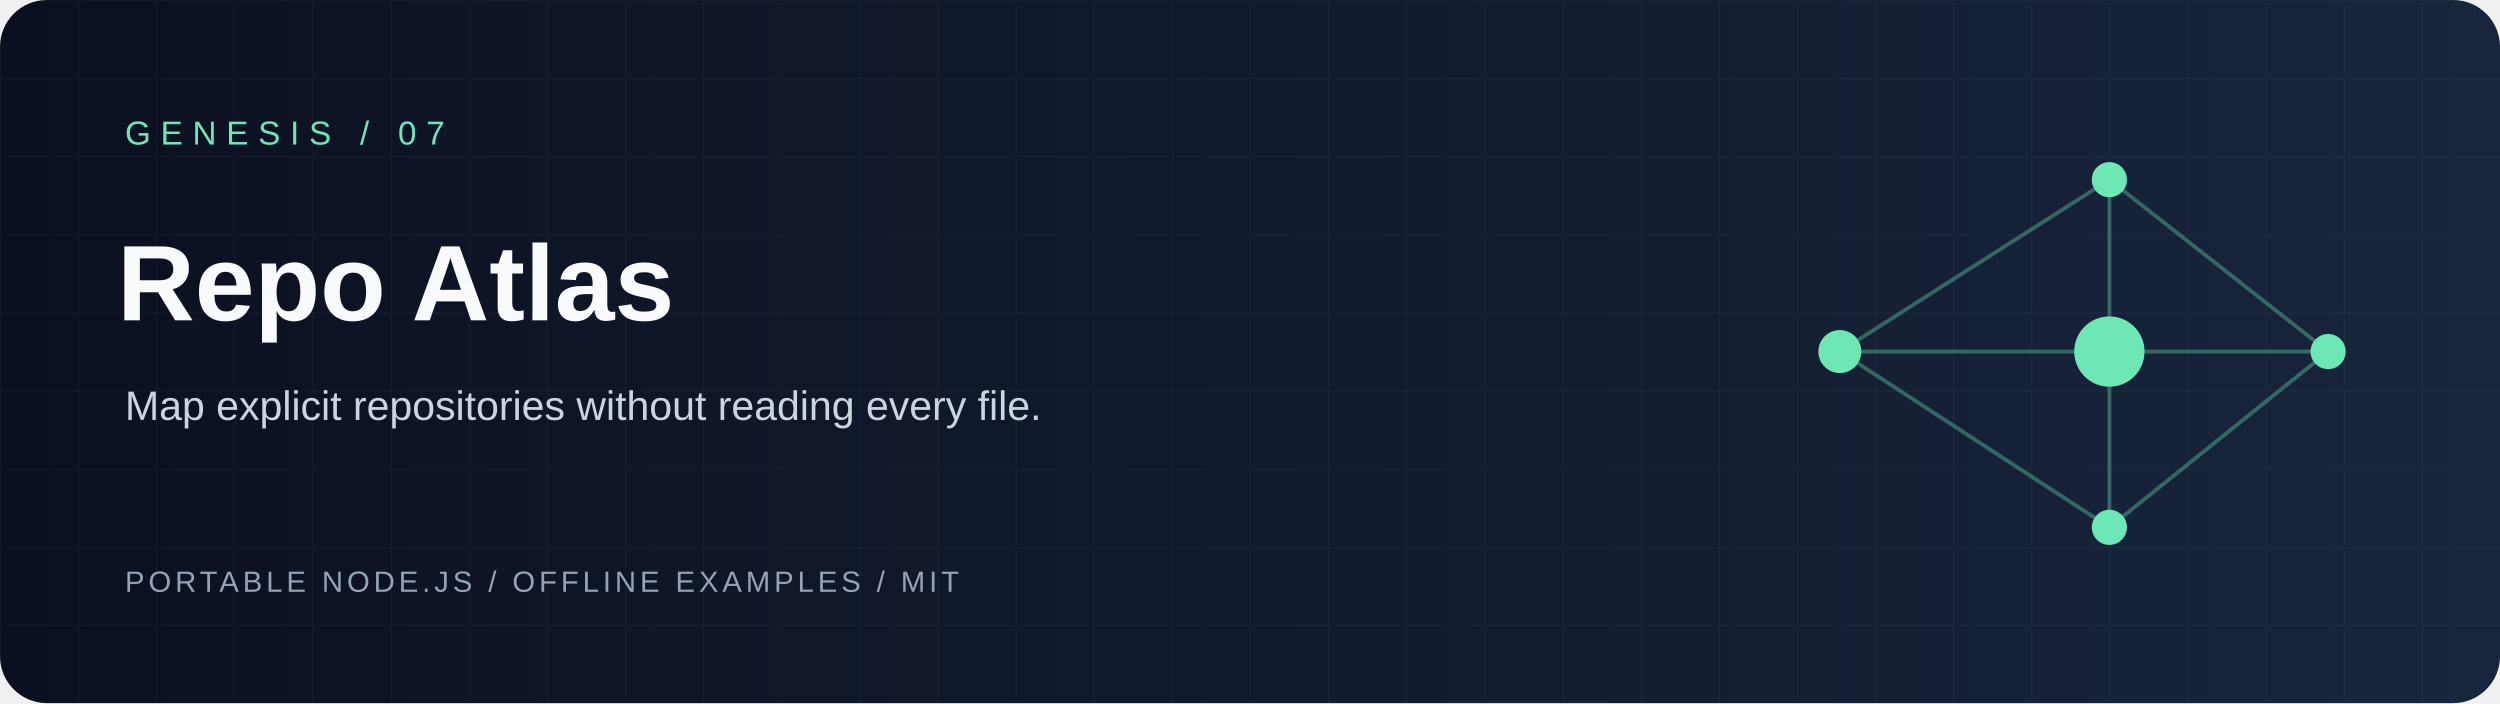
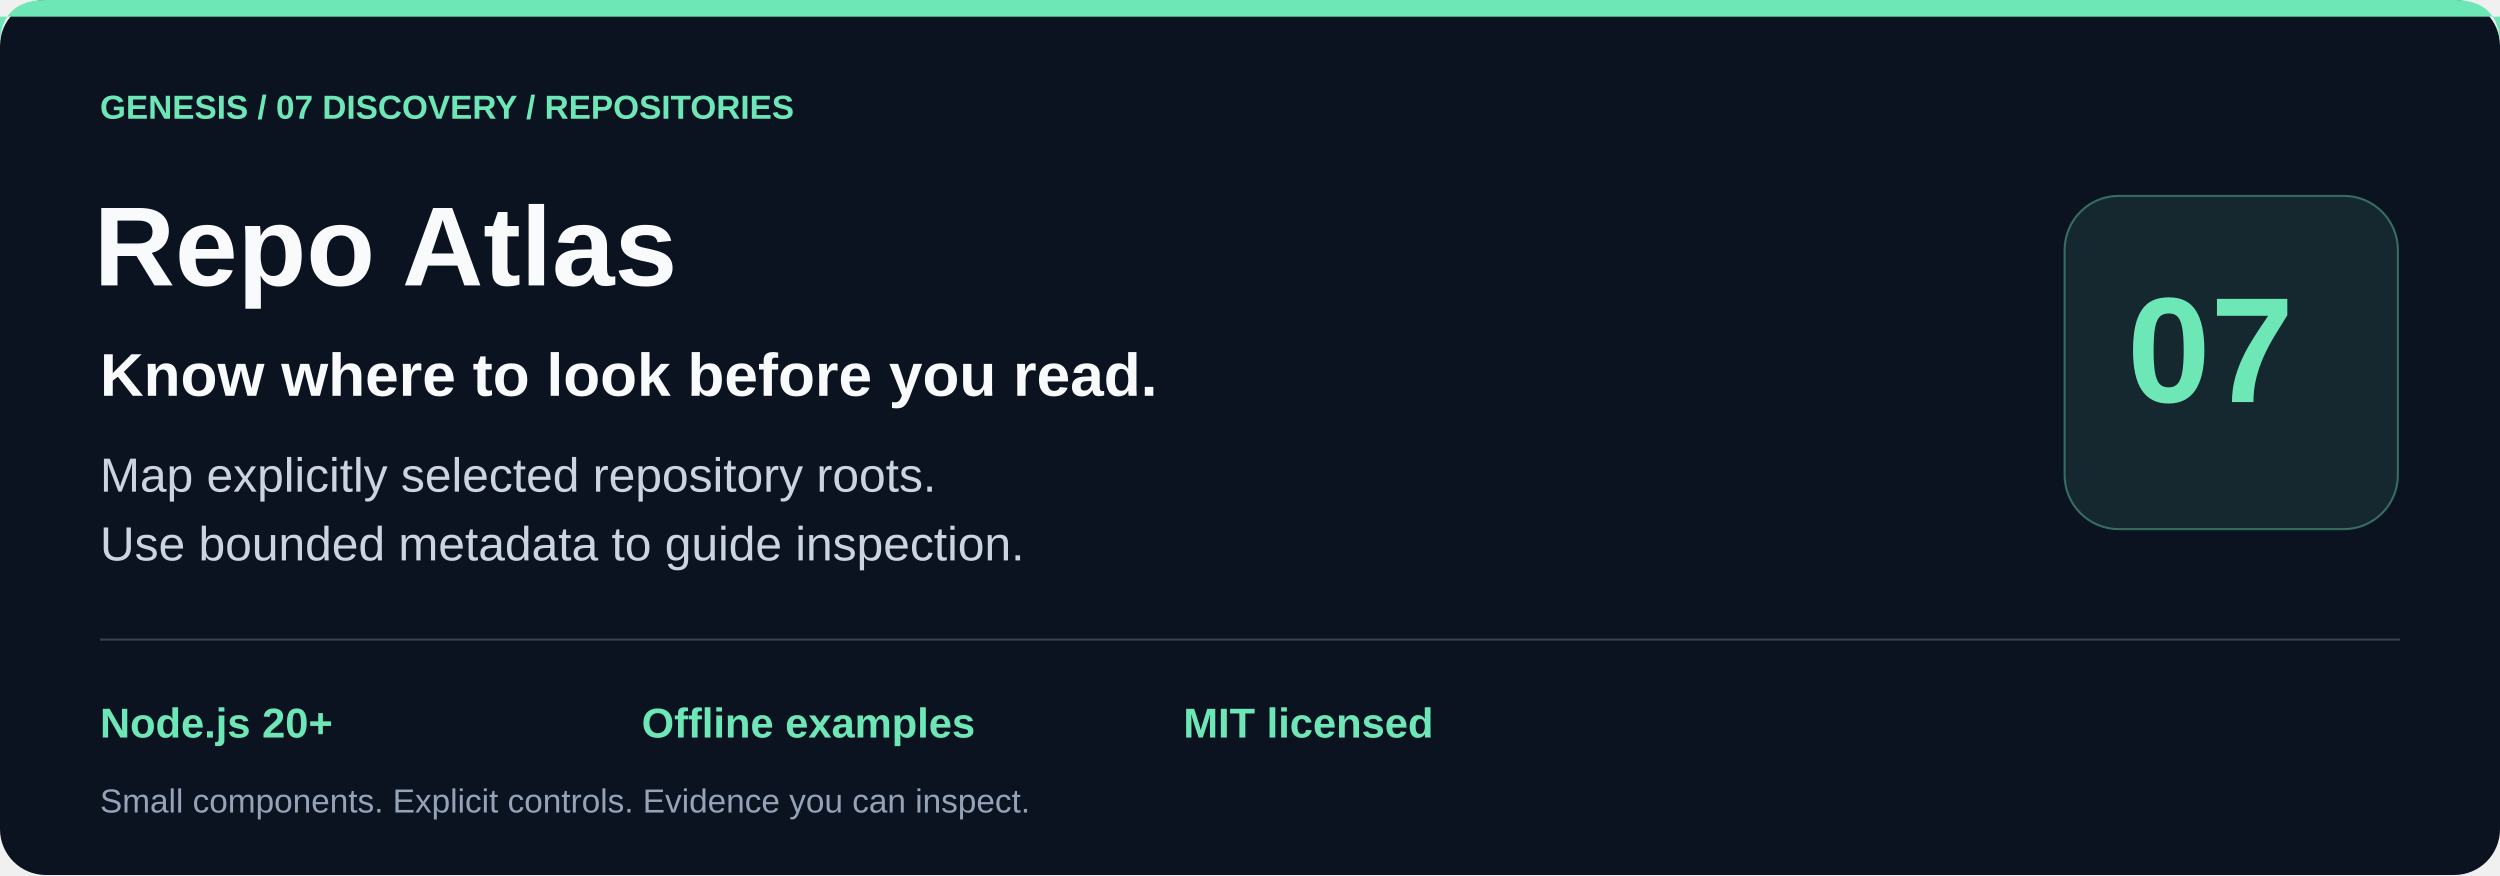
- <svg xmlns="http://www.w3.org/2000/svg" width="1280" height="360" viewBox="0 0 1280 360" role="img" aria-labelledby="title desc">
-   <defs>
-     <linearGradient id="bg">
-       <stop stop-color="#0b1020" />
-       <stop offset="1" stop-color="#18253c" />
-     </linearGradient>
-     <pattern id="grid" width="40" height="40" patternUnits="userSpaceOnUse">
-       <path d="M40 0H0V40" fill="none" stroke="#ffffff" stroke-opacity=".035" />
-     </pattern>
-   </defs>
-   <rect width="1280" height="360" rx="24" fill="url(#bg)" />
-   <rect width="1280" height="360" rx="24" fill="url(#grid)" />
-   <g fill="none" stroke="#6ee7b7" stroke-opacity=".35" stroke-width="2">
-     <path d="M942 180L1080 92L1192 180L1080 270Z M942 180H1192 M1080 92V270" />
-   </g>
-   <g fill="#6ee7b7">
-     <circle cx="942" cy="180" r="11" />
-     <circle cx="1080" cy="92" r="9" />
-     <circle cx="1192" cy="180" r="9" />
-     <circle cx="1080" cy="270" r="9" />
-     <circle cx="1080" cy="180" r="18" />
-   </g>
-   <text x="64" y="74" fill="#6ee7b7" font-family="Segoe UI,Arial,sans-serif" font-size="17" letter-spacing="5">GENESIS / 07</text>
-   <text x="60" y="164" fill="#f8fafc" font-family="Segoe UI,Arial,sans-serif" font-weight="700" font-size="55">Repo Atlas</text>
-   <text x="64" y="215" fill="#cbd5e1" font-family="Segoe UI,Arial,sans-serif" font-size="21">Map explicit repositories without reading every file.</text>
-   <text x="64" y="303" fill="#94a3b8" font-family="Segoe UI,Arial,sans-serif" font-size="15" letter-spacing="2">PORTABLE NODE.JS  /  OFFLINE EXAMPLES  /  MIT</text>
+ <svg xmlns="http://www.w3.org/2000/svg" width="1200" height="420" viewBox="0 0 1200 420" role="img" aria-labelledby="title desc">
+   <rect width="1200" height="420" rx="22" fill="#0b1220" />
+   <path d="M0 22Q0 0 22 0H1178Q1200 0 1200 22V8H0Z" fill="#6ee7b7" />
+   <text x="48" y="57" font-family="Arial,Helvetica,sans-serif" font-size="16" fill="#6ee7b7" font-weight="700">GENESIS / 07    DISCOVERY / REPOSITORIES</text>
+   <text x="45" y="137" font-family="Arial,Helvetica,sans-serif" font-size="54" fill="#f8fafc" font-weight="700">Repo Atlas</text>
+   <text x="48" y="190" font-family="Arial,Helvetica,sans-serif" font-size="29" fill="#f8fafc" font-weight="700">Know where to look before you read.</text>
+   <text x="48" y="236" font-family="Arial,Helvetica,sans-serif" font-size="23" fill="#cbd5e1" font-weight="400">Map explicitly selected repository roots.</text>
+   <text x="48" y="269" font-family="Arial,Helvetica,sans-serif" font-size="23" fill="#cbd5e1" font-weight="400">Use bounded metadata to guide inspection.</text>
+   <path d="M48 307H1152" stroke="#334155" />
+   <text x="48" y="354" font-family="Arial,Helvetica,sans-serif" font-size="20" fill="#6ee7b7" font-weight="700">Node.js 20+</text>
+   <text x="308" y="354" font-family="Arial,Helvetica,sans-serif" font-size="20" fill="#6ee7b7" font-weight="700">Offline examples</text>
+   <text x="568" y="354" font-family="Arial,Helvetica,sans-serif" font-size="20" fill="#6ee7b7" font-weight="700">MIT licensed</text>
+   <text x="48" y="390" font-family="Arial,Helvetica,sans-serif" font-size="16" fill="#94a3b8" font-weight="400">Small components. Explicit controls. Evidence you can inspect.</text>
+   <rect x="991" y="94" width="160" height="160" rx="26" fill="#6ee7b7" fill-opacity=".10" stroke="#6ee7b7" stroke-opacity=".4" />
+   <text x="1021" y="193" font-family="Arial,Helvetica,sans-serif" font-size="72" fill="#6ee7b7" font-weight="700">07</text>
</svg>
